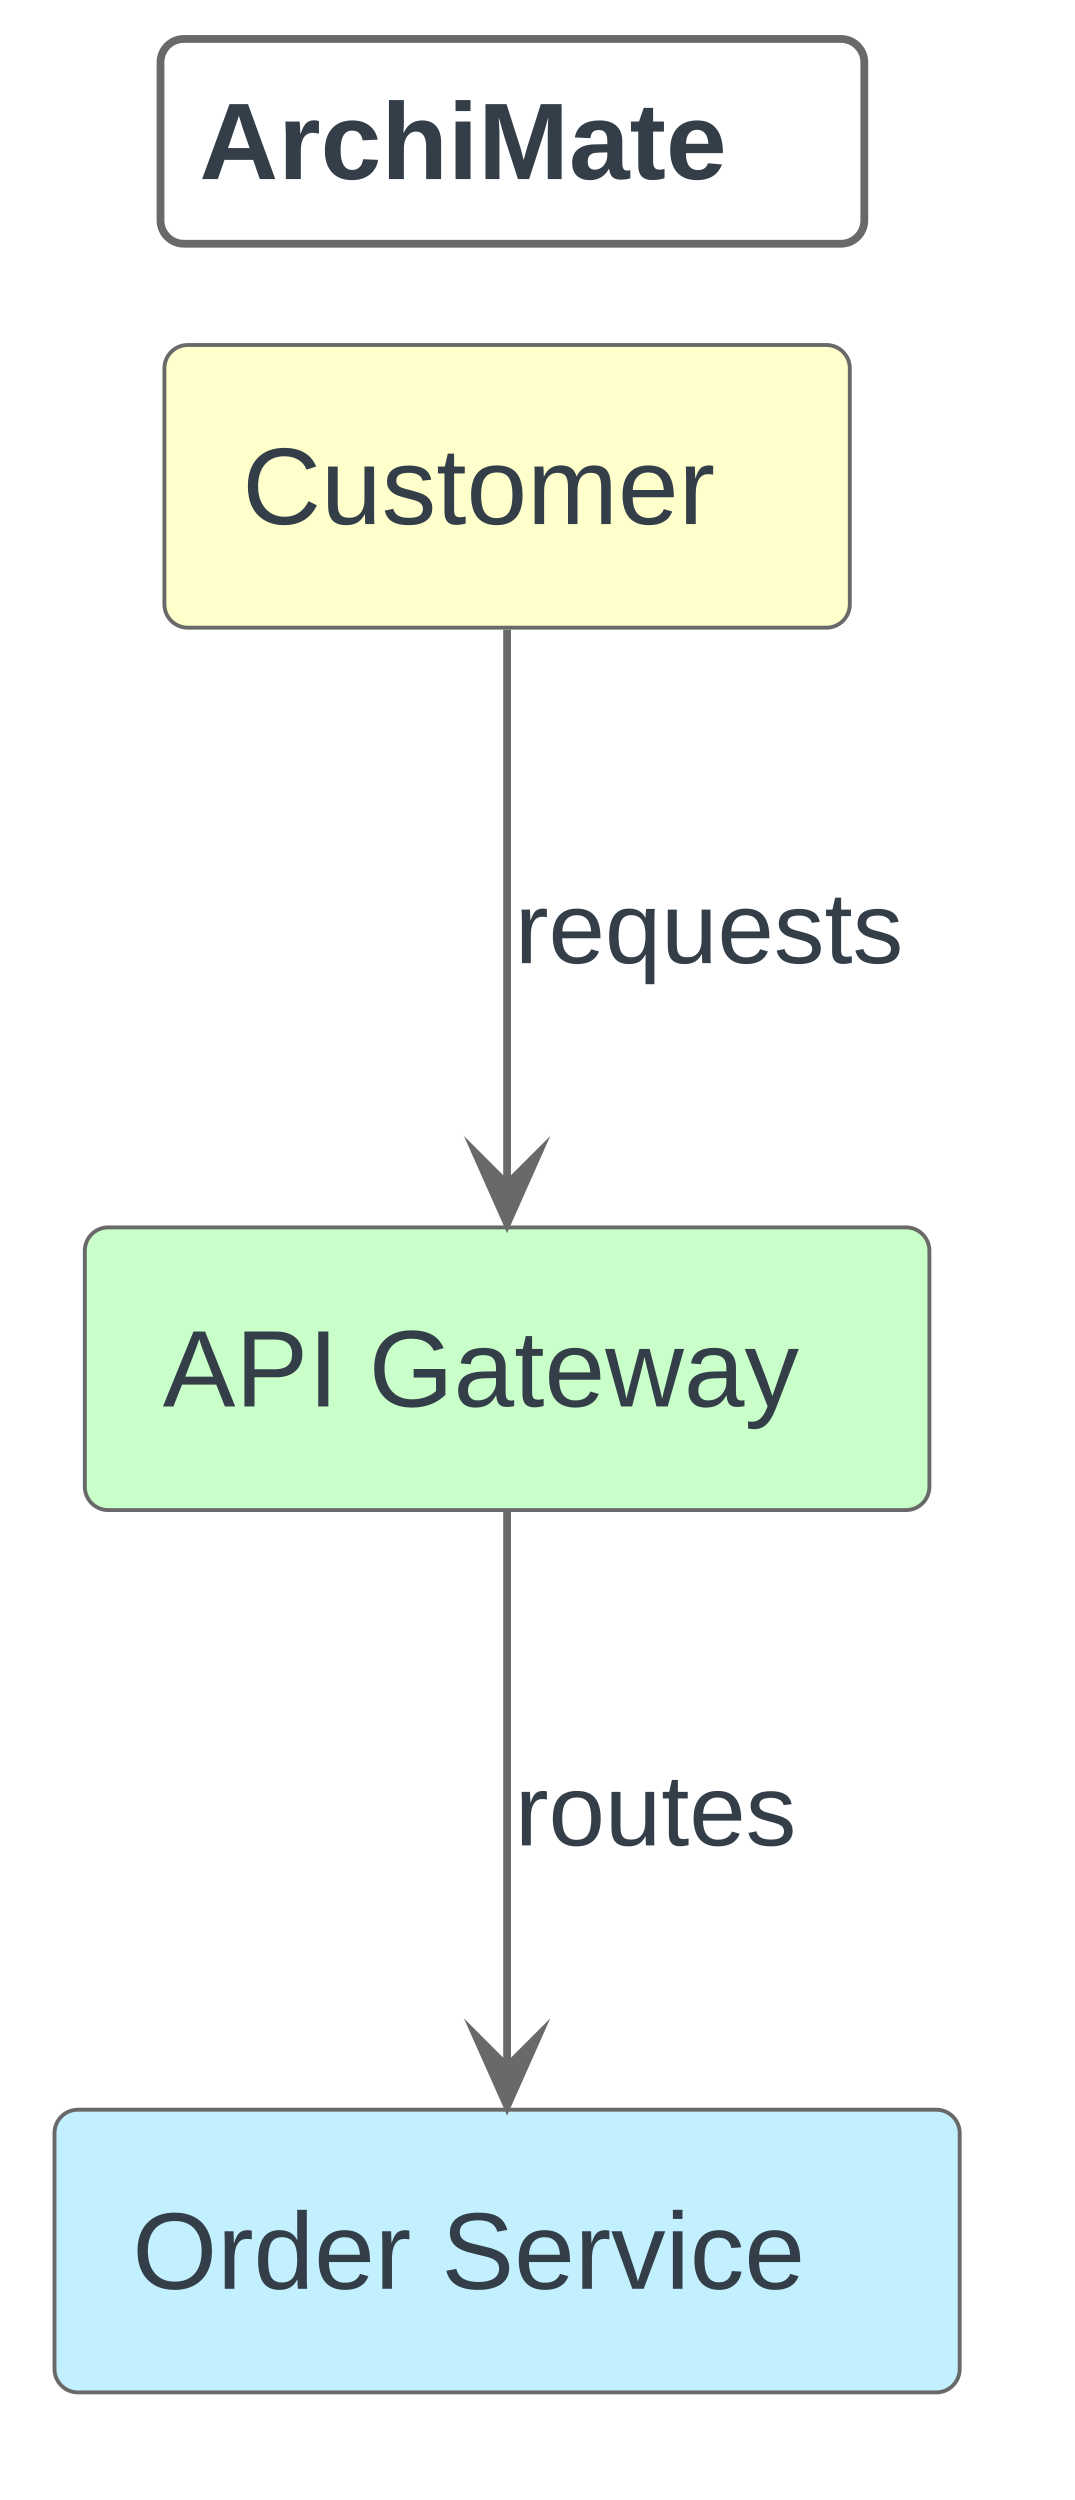
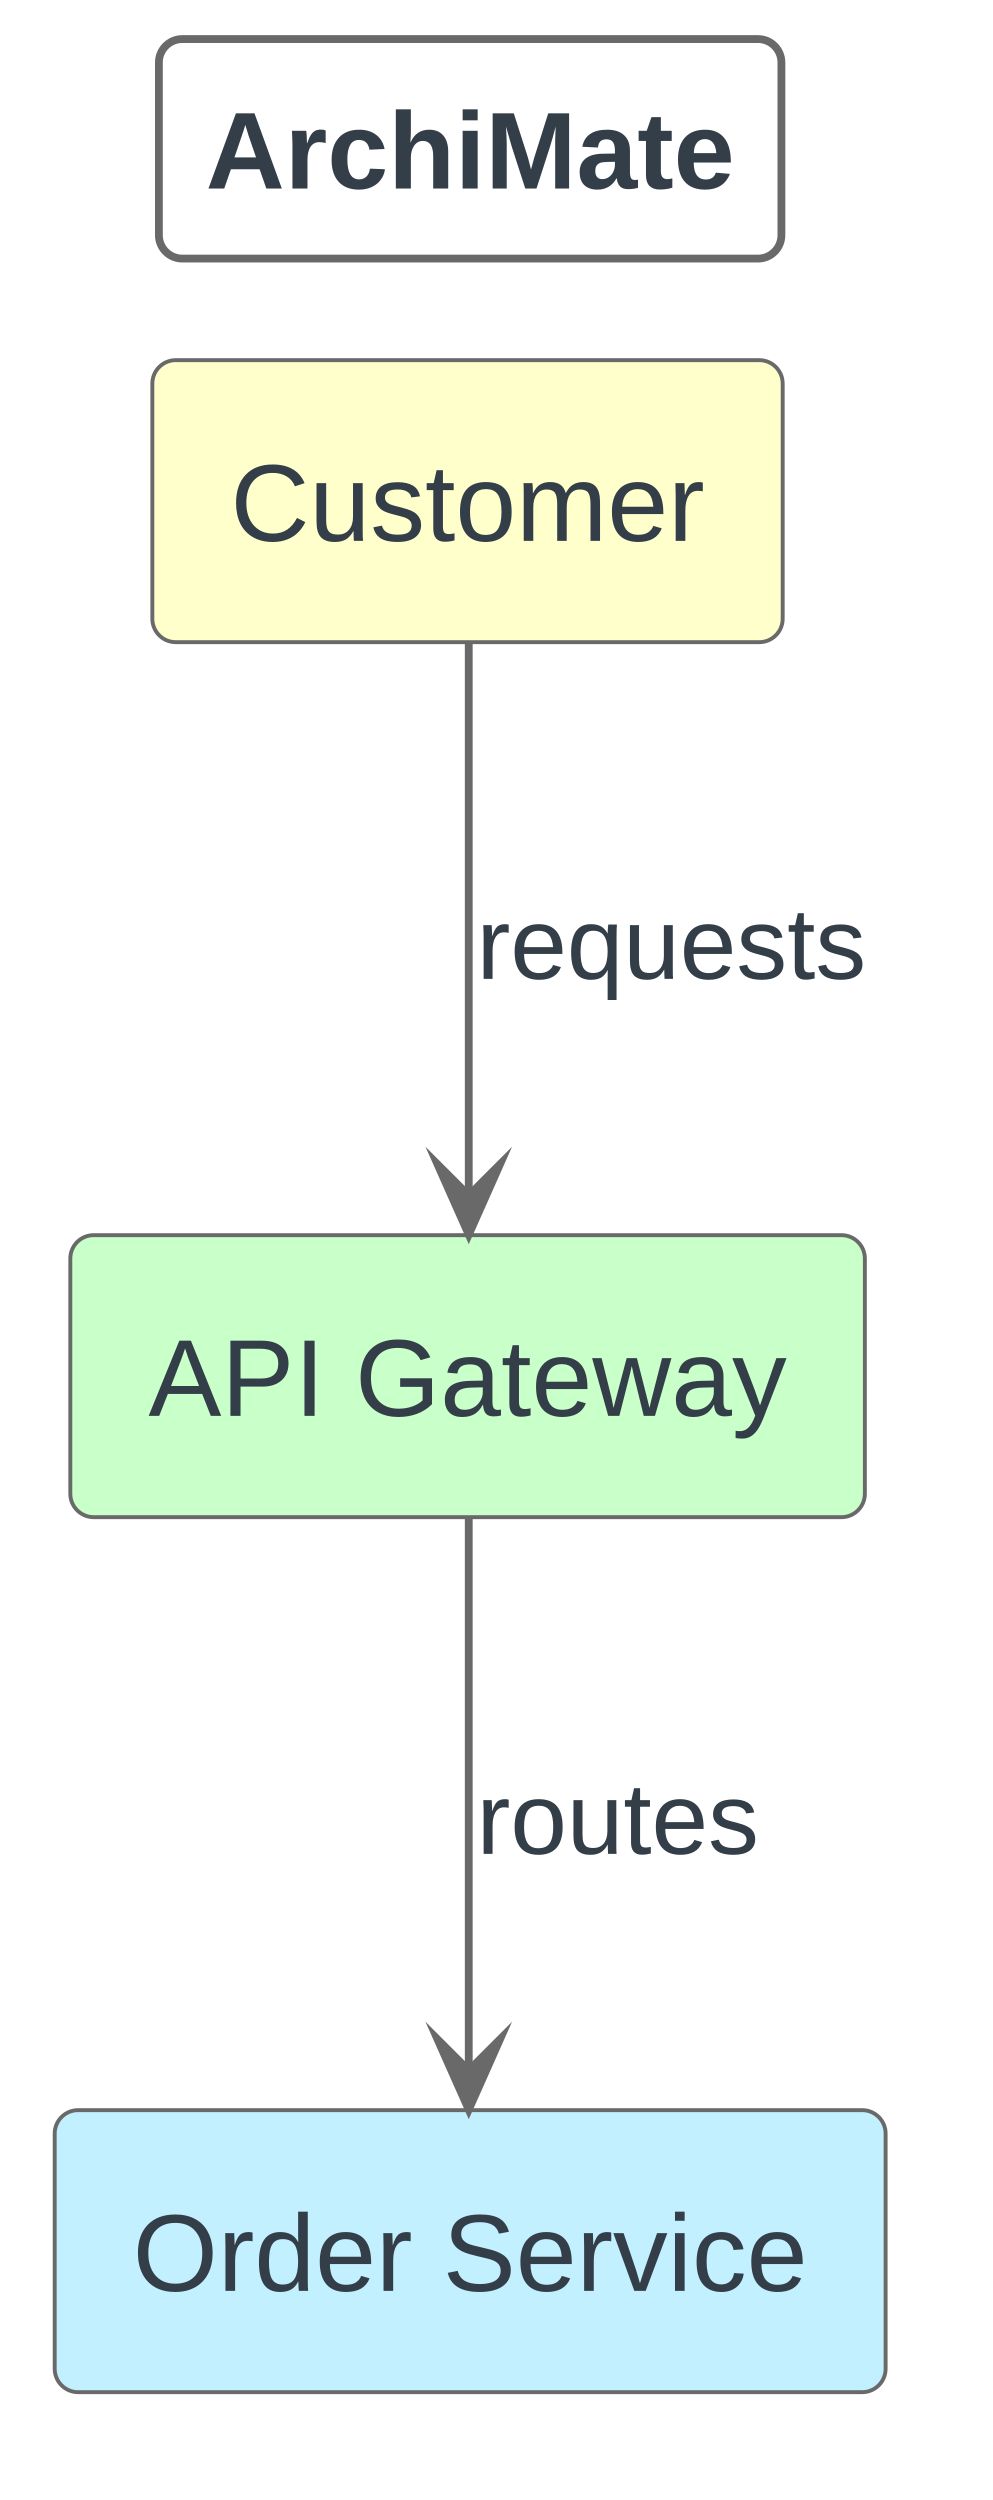
- <svg xmlns="http://www.w3.org/2000/svg" contentStyleType="text/css" data-diagram-type="DESCRIPTION" height="321px" preserveAspectRatio="none" style="width:138px;height:321px;background:#FFFFFF;" version="1.1" viewBox="0 0 138 321" width="138px" zoomAndPan="magnify">
+ <svg xmlns="http://www.w3.org/2000/svg" contentStyleType="text/css" data-diagram-type="DESCRIPTION" height="320px" preserveAspectRatio="none" style="width:127px;height:320px;background:#FFFFFF;" version="1.1" viewBox="0 0 127 320" width="127px" zoomAndPan="magnify">
  <defs />
  <g>
-     <g class="title" data-source-line="152">
-       <rect fill="none" height="26.297" rx="3" ry="3" style="stroke:#696969;stroke-width:1;" width="90.37" x="20.608" y="5" />
-       <text fill="#333E48" font-family="Arial" font-size="14" font-weight="700" lengthAdjust="spacing" textLength="80.37" x="25.608" y="22.995">ArchiMate</text>
+     <g class="title" data-source-line="153">
+       <rect fill="none" height="28.099" rx="3" ry="3" style="stroke:#696969;stroke-width:1;" width="79.683" x="20.338" y="5" />
+       <text fill="#333E48" font-family="Arial" font-size="14" font-weight="700" lengthAdjust="spacing" textLength="67.683" x="26.338" y="24.132">ArchiMate</text>
    </g>
-     <g class="entity" data-qualified-name="gateway" data-source-line="153" id="ent0001">
-       <rect fill="#C9FFC9" height="36.297" rx="3" ry="3" style="stroke:#696969;stroke-width:0.5;" width="108.443" x="10.89" y="157.597" />
-       <text fill="#333E48" font-family="Arial" font-size="14" lengthAdjust="spacing" textLength="88.443" x="20.89" y="180.592">API Gateway</text>
+     <g class="entity" data-qualified-name="gateway" data-source-line="154" id="ent0001">
+       <rect fill="#C9FFC9" height="36.099" rx="3" ry="3" style="stroke:#696969;stroke-width:0.5;" width="101.703" x="9" y="158.099" />
+       <text fill="#333E48" font-family="Arial" font-size="14" lengthAdjust="spacing" textLength="81.703" x="19" y="181.231">API Gateway</text>
    </g>
-     <g class="entity" data-qualified-name="service" data-source-line="154" id="ent0002">
-       <rect fill="#C2F0FF" height="36.297" rx="3" ry="3" style="stroke:#696969;stroke-width:0.5;" width="116.223" x="7" y="270.887" />
-       <text fill="#333E48" font-family="Arial" font-size="14" lengthAdjust="spacing" textLength="96.223" x="17" y="293.882">Order Service</text>
+     <g class="entity" data-qualified-name="service" data-source-line="155" id="ent0002">
+       <rect fill="#C2F0FF" height="36.099" rx="3" ry="3" style="stroke:#696969;stroke-width:0.5;" width="106.358" x="7" y="270.099" />
+       <text fill="#333E48" font-family="Arial" font-size="14" lengthAdjust="spacing" textLength="86.358" x="17" y="293.231">Order Service</text>
    </g>
-     <g class="entity" data-qualified-name="customer" data-source-line="155" id="ent0003">
-       <rect fill="#FFFFCC" height="36.297" rx="3" ry="3" style="stroke:#696969;stroke-width:0.5;" width="88.004" x="21.11" y="44.297" />
-       <text fill="#333E48" font-family="Arial" font-size="14" lengthAdjust="spacing" textLength="68.004" x="31.11" y="67.292">Customer</text>
+     <g class="entity" data-qualified-name="customer" data-source-line="156" id="ent0003">
+       <rect fill="#FFFFCC" height="36.099" rx="3" ry="3" style="stroke:#696969;stroke-width:0.5;" width="80.683" x="19.5" y="46.099" />
+       <text fill="#333E48" font-family="Arial" font-size="14" lengthAdjust="spacing" textLength="60.683" x="29.5" y="69.231">Customer</text>
    </g>
-     <g class="link" data-entity-1="ent0003" data-entity-2="ent0001" data-link-type="dependency" data-source-line="156" id="lnk4">
-       <path d="M65.11,80.837 C65.11,101.617 65.11,131.207 65.11,152.107" fill="none" id="customer-to-gateway" style="stroke:#696969;stroke-width:1;" />
-       <polygon fill="#696969" points="65.11,157.107,69.11,148.107,65.11,152.107,61.11,148.107,65.11,157.107" style="stroke:#696969;stroke-width:1;stroke-linejoin:miter;stroke-miterlimit:10;" />
-       <text fill="#333E48" font-family="Arial" font-size="13" lengthAdjust="spacing" textLength="56.475" x="66.11" y="123.664">requests</text>
+     <g class="link" data-entity-1="ent0003" data-entity-2="ent0001" data-link-type="dependency" data-source-line="157" id="lnk4">
+       <path d="M60,82.289 C60,102.949 60,132.419 60,153.029" fill="none" id="customer-to-gateway" style="stroke:#696969;stroke-width:1;" />
+       <polygon fill="#696969" points="60,158.029,64,149.029,60,153.029,56,149.029,60,158.029" style="stroke:#696969;stroke-width:1;stroke-linejoin:miter;stroke-miterlimit:10;" />
+       <text fill="#333E48" font-family="Arial" font-size="13" lengthAdjust="spacing" textLength="49.861" x="61" y="125.293">requests</text>
    </g>
-     <g class="link" data-entity-1="ent0001" data-entity-2="ent0002" data-link-type="dependency" data-source-line="157" id="lnk5">
-       <path d="M65.11,194.127 C65.11,214.917 65.11,244.507 65.11,265.407" fill="none" id="gateway-to-service" style="stroke:#696969;stroke-width:1;" />
-       <polygon fill="#696969" points="65.11,270.407,69.11,261.407,65.11,265.407,61.11,261.407,65.11,270.407" style="stroke:#696969;stroke-width:1;stroke-linejoin:miter;stroke-miterlimit:10;" />
-       <text fill="#333E48" font-family="Arial" font-size="13" lengthAdjust="spacing" textLength="41.406" x="66.11" y="236.954">routes</text>
+     <g class="link" data-entity-1="ent0001" data-entity-2="ent0002" data-link-type="dependency" data-source-line="158" id="lnk5">
+       <path d="M60,194.289 C60,214.949 60,244.419 60,265.029" fill="none" id="gateway-to-service" style="stroke:#696969;stroke-width:1;" />
+       <polygon fill="#696969" points="60,270.029,64,261.029,60,265.029,56,261.029,60,270.029" style="stroke:#696969;stroke-width:1;stroke-linejoin:miter;stroke-miterlimit:10;" />
+       <text fill="#333E48" font-family="Arial" font-size="13" lengthAdjust="spacing" textLength="36.131" x="61" y="237.292">routes</text>
    </g>
  </g>
</svg>
